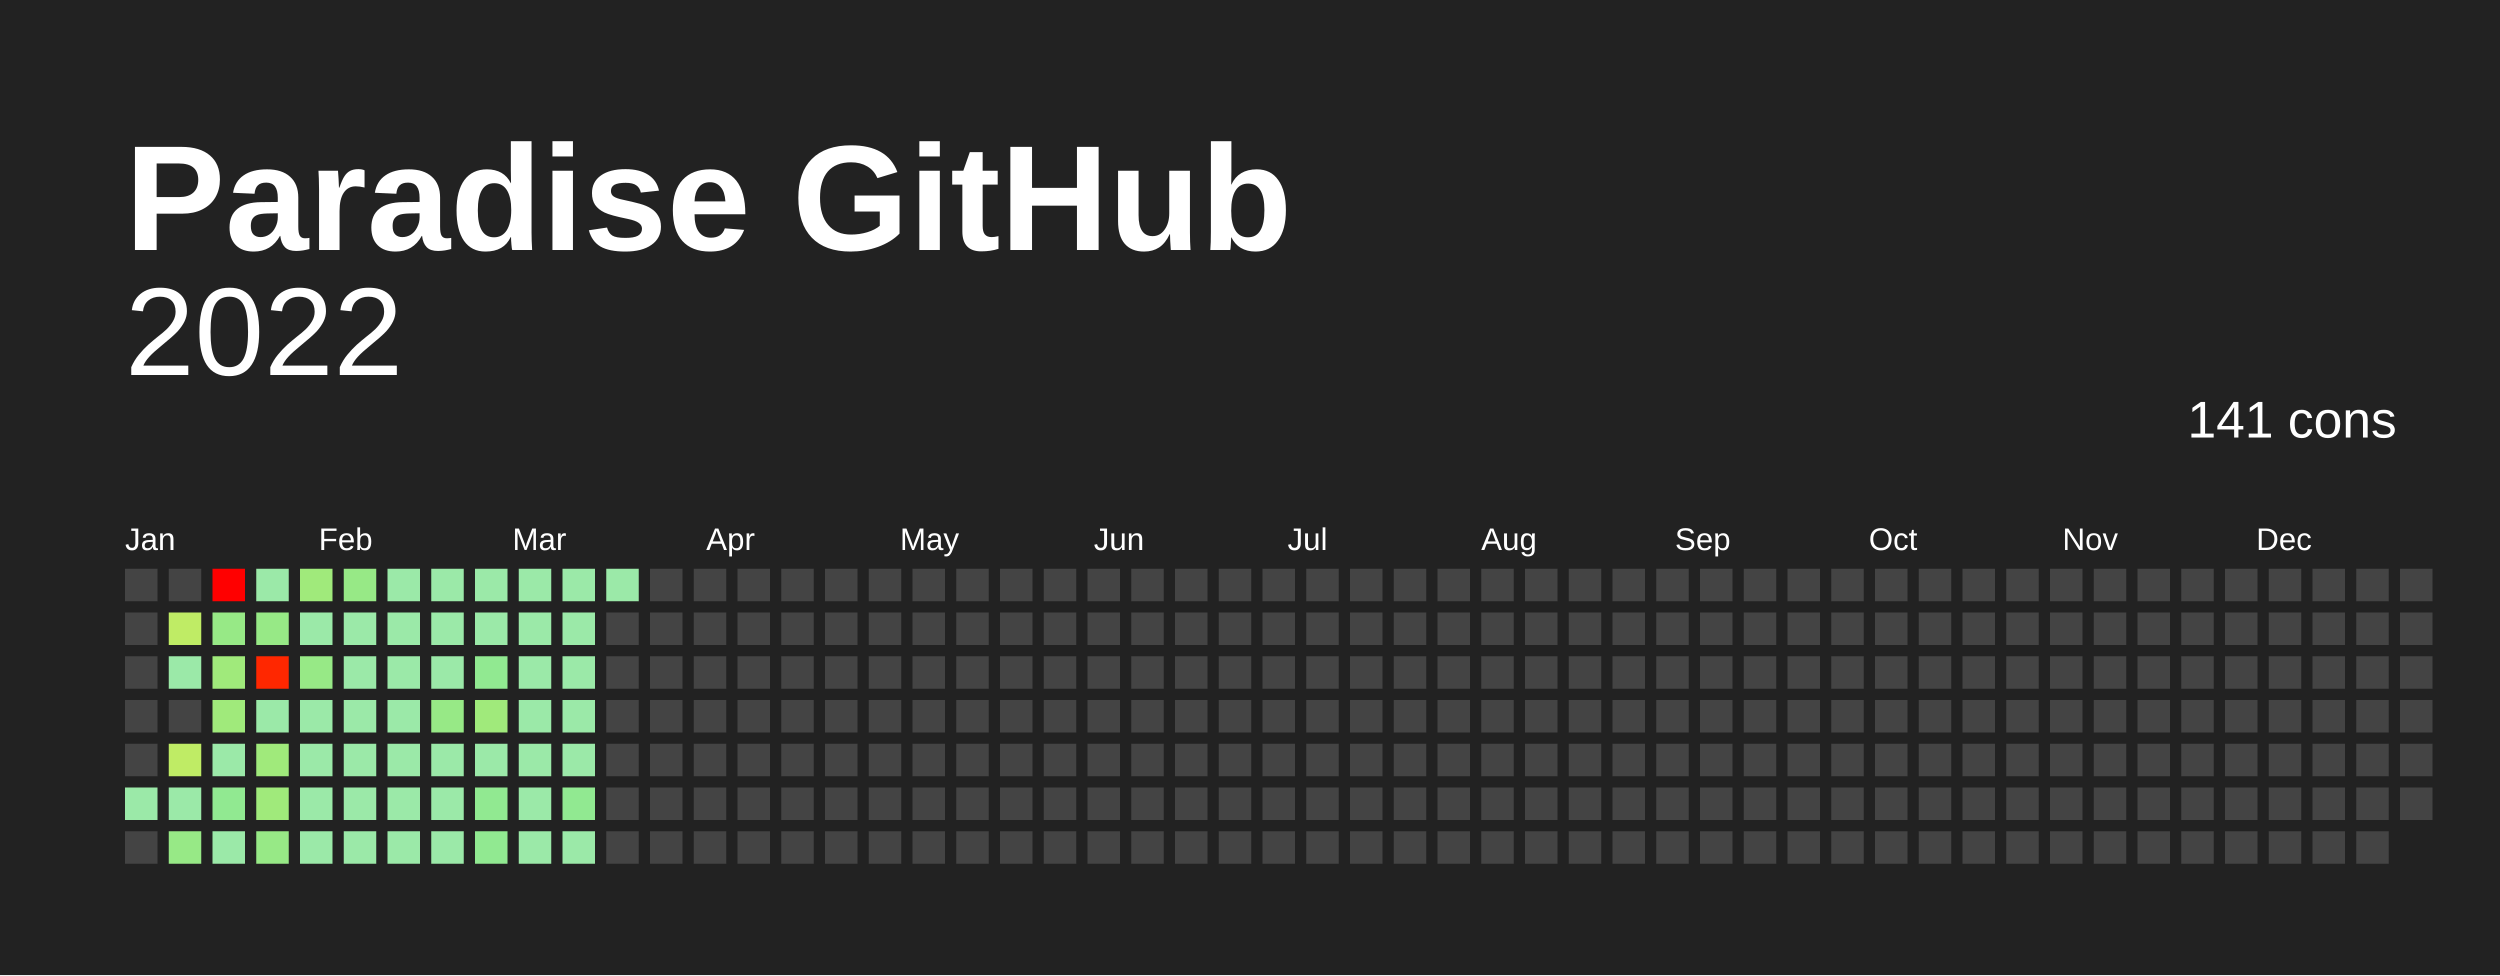
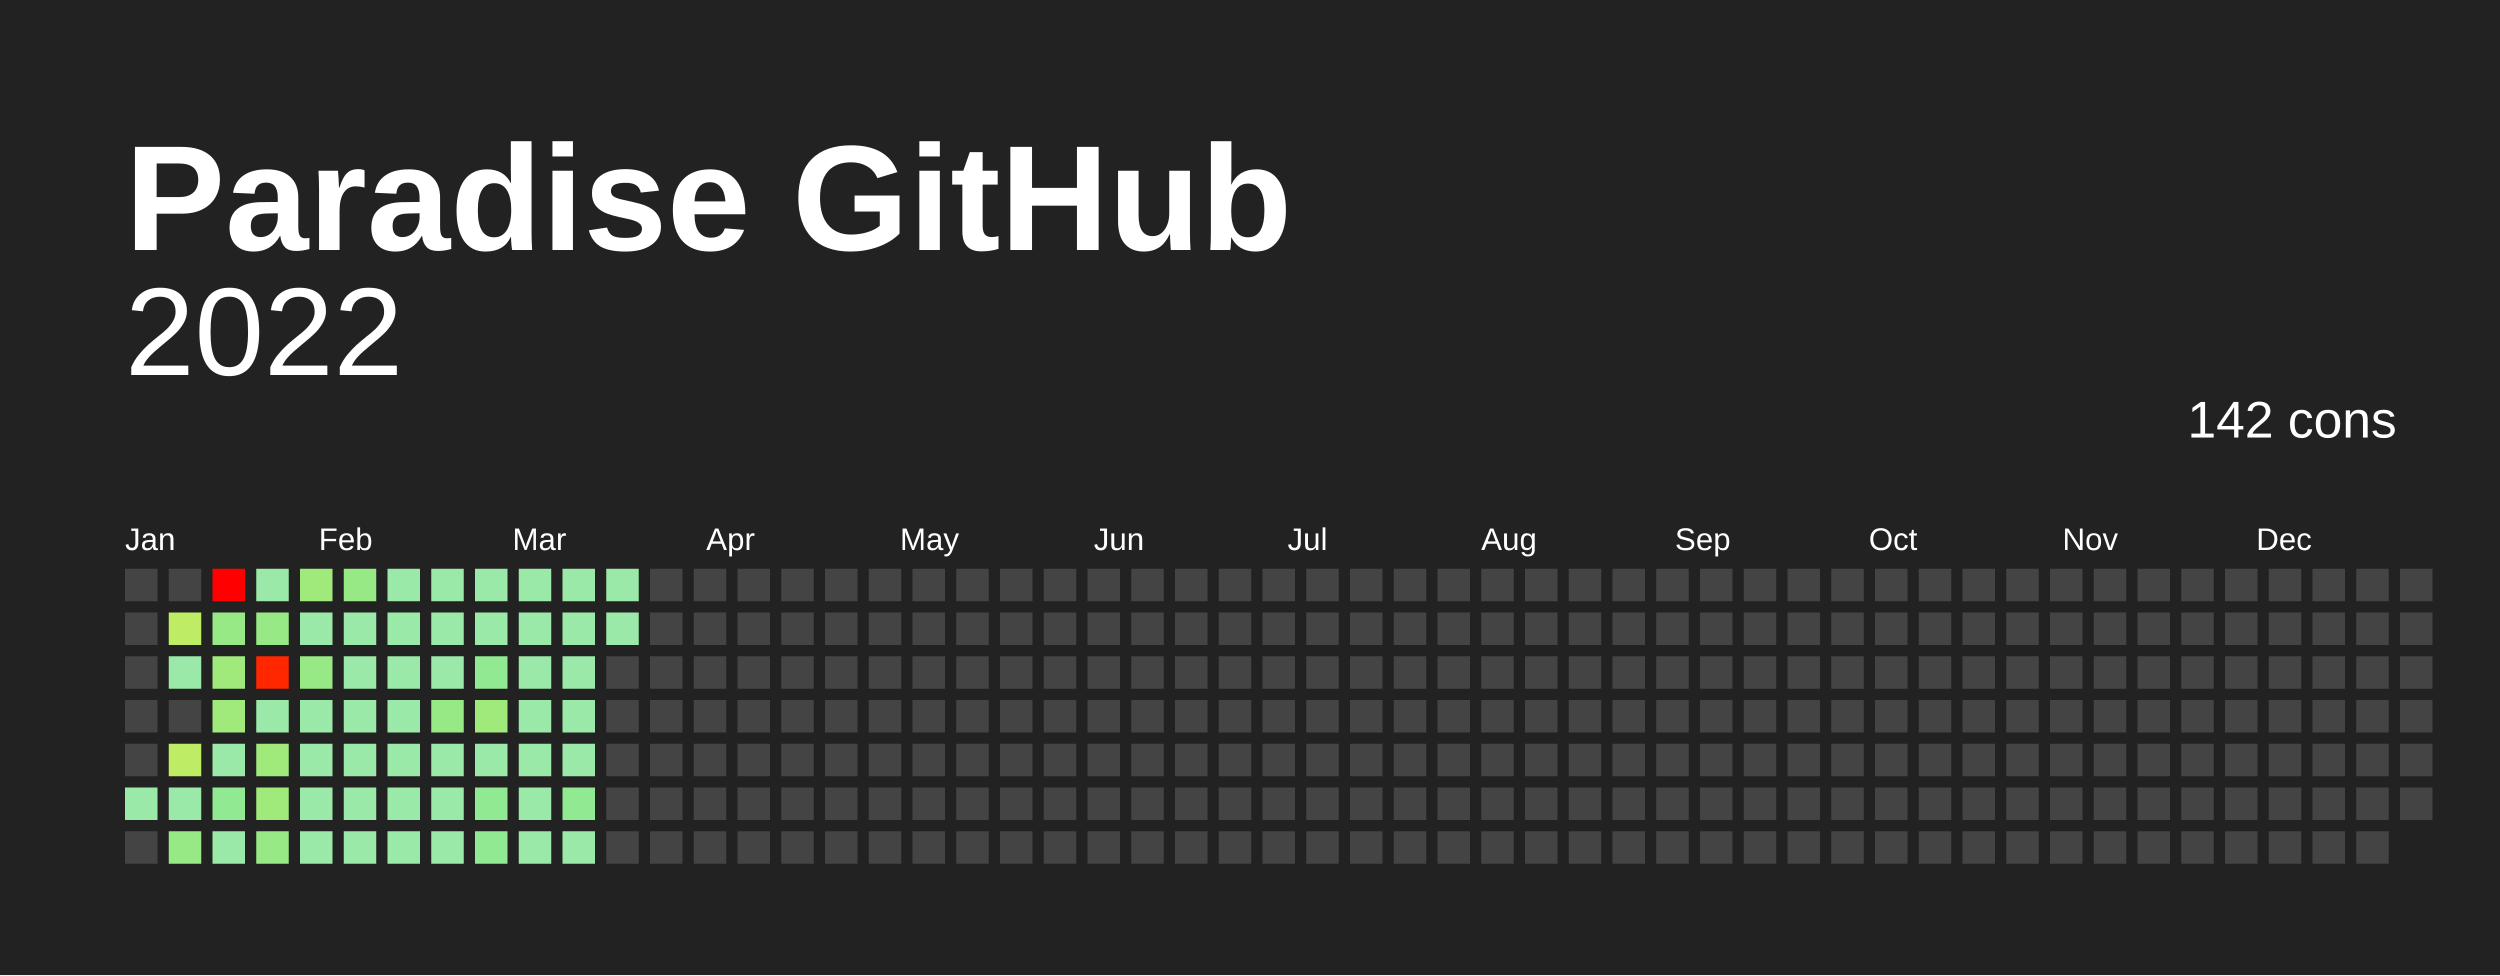
<svg xmlns="http://www.w3.org/2000/svg" baseProfile="full" height="78mm" version="1.1" viewBox="0,0,200,78" width="200mm">
  <defs />
  <rect fill="#222222" height="78" width="200" x="0" y="0" />
  <text fill="#FFFFFF" style="font-size:12px; font-family:Arial; font-weight:bold;" x="10" y="20">Paradise GitHub</text>
  <text alignment-baseline="hanging" fill="#FFFFFF" style="font-size:10.0px; font-family:Arial;" x="10" y="30">2022</text>
-   <text alignment-baseline="hanging" fill="#FFFFFF" style="font-size:4.125px; font-family:Arial;" x="175" y="35">141 cons</text>
+   <text alignment-baseline="hanging" fill="#FFFFFF" style="font-size:4.125px; font-family:Arial;" x="175" y="35">142 cons</text>
  <text fill="#FFFFFF" style="font-size:2.5px; font-family:Arial" x="10.0" y="44">Jan</text>
  <text fill="#FFFFFF" style="font-size:2.5px; font-family:Arial" x="25.5" y="44">Feb</text>
  <text fill="#FFFFFF" style="font-size:2.5px; font-family:Arial" x="41.0" y="44">Mar</text>
  <text fill="#FFFFFF" style="font-size:2.5px; font-family:Arial" x="56.5" y="44">Apr</text>
  <text fill="#FFFFFF" style="font-size:2.5px; font-family:Arial" x="72.0" y="44">May</text>
  <text fill="#FFFFFF" style="font-size:2.5px; font-family:Arial" x="87.5" y="44">Jun</text>
  <text fill="#FFFFFF" style="font-size:2.5px; font-family:Arial" x="103.0" y="44">Jul</text>
  <text fill="#FFFFFF" style="font-size:2.5px; font-family:Arial" x="118.5" y="44">Aug</text>
  <text fill="#FFFFFF" style="font-size:2.5px; font-family:Arial" x="134.0" y="44">Sep</text>
  <text fill="#FFFFFF" style="font-size:2.5px; font-family:Arial" x="149.5" y="44">Oct</text>
  <text fill="#FFFFFF" style="font-size:2.5px; font-family:Arial" x="165.0" y="44">Nov</text>
  <text fill="#FFFFFF" style="font-size:2.5px; font-family:Arial" x="180.5" y="44">Dec</text>
  <rect fill="#444444" height="2.6" width="2.6" x="10.0" y="45.5" />
  <rect fill="#444444" height="2.6" width="2.6" x="10.0" y="49.0" />
  <rect fill="#444444" height="2.6" width="2.6" x="10.0" y="52.5" />
  <rect fill="#444444" height="2.6" width="2.6" x="10.0" y="56.0" />
  <rect fill="#444444" height="2.6" width="2.6" x="10.0" y="59.5" />
  <rect fill="#9be9a8" height="2.6" width="2.6" x="10.0" y="63.0" />
  <rect fill="#444444" height="2.6" width="2.6" x="10.0" y="66.5" />
  <rect fill="#444444" height="2.6" width="2.6" x="13.5" y="45.5" />
  <rect fill="#bfec65" height="2.6" width="2.6" x="13.5" y="49.0" />
  <rect fill="#9be9a8" height="2.6" width="2.6" x="13.5" y="52.5" />
  <rect fill="#444444" height="2.6" width="2.6" x="13.5" y="56.0" />
  <rect fill="#bfec65" height="2.6" width="2.6" x="13.5" y="59.5" />
  <rect fill="#9be9a8" height="2.6" width="2.6" x="13.5" y="63.0" />
  <rect fill="#97e986" height="2.6" width="2.6" x="13.5" y="66.5" />
  <rect fill="red" height="2.6" width="2.6" x="17.0" y="45.5" />
  <rect fill="#97e986" height="2.6" width="2.6" x="17.0" y="49.0" />
  <rect fill="#a0ea7b" height="2.6" width="2.6" x="17.0" y="52.5" />
  <rect fill="#a0ea7b" height="2.6" width="2.6" x="17.0" y="56.0" />
  <rect fill="#9be9a8" height="2.6" width="2.6" x="17.0" y="59.5" />
  <rect fill="#91e991" height="2.6" width="2.6" x="17.0" y="63.0" />
  <rect fill="#9be9a8" height="2.6" width="2.6" x="17.0" y="66.5" />
  <rect fill="#9be9a8" height="2.6" width="2.6" x="20.5" y="45.5" />
  <rect fill="#97e986" height="2.6" width="2.6" x="20.5" y="49.0" />
  <rect fill="#ff2700" height="2.6" width="2.6" x="20.5" y="52.5" />
  <rect fill="#9be9a8" height="2.6" width="2.6" x="20.5" y="56.0" />
  <rect fill="#a0ea7b" height="2.6" width="2.6" x="20.5" y="59.5" />
  <rect fill="#a0ea7b" height="2.6" width="2.6" x="20.5" y="63.0" />
  <rect fill="#97e986" height="2.6" width="2.6" x="20.5" y="66.5" />
  <rect fill="#a0ea7b" height="2.6" width="2.6" x="24.0" y="45.5" />
  <rect fill="#9be9a8" height="2.6" width="2.6" x="24.0" y="49.0" />
  <rect fill="#97e986" height="2.6" width="2.6" x="24.0" y="52.5" />
  <rect fill="#9be9a8" height="2.6" width="2.6" x="24.0" y="56.0" />
  <rect fill="#9be9a8" height="2.6" width="2.6" x="24.0" y="59.5" />
  <rect fill="#9be9a8" height="2.6" width="2.6" x="24.0" y="63.0" />
  <rect fill="#9be9a8" height="2.6" width="2.6" x="24.0" y="66.5" />
  <rect fill="#97e986" height="2.6" width="2.6" x="27.5" y="45.5" />
  <rect fill="#9be9a8" height="2.6" width="2.6" x="27.5" y="49.0" />
  <rect fill="#9be9a8" height="2.6" width="2.6" x="27.5" y="52.5" />
  <rect fill="#9be9a8" height="2.6" width="2.6" x="27.5" y="56.0" />
  <rect fill="#9be9a8" height="2.6" width="2.6" x="27.5" y="59.5" />
  <rect fill="#9be9a8" height="2.6" width="2.6" x="27.5" y="63.0" />
  <rect fill="#9be9a8" height="2.6" width="2.6" x="27.5" y="66.5" />
  <rect fill="#9be9a8" height="2.6" width="2.6" x="31.0" y="45.5" />
  <rect fill="#9be9a8" height="2.6" width="2.6" x="31.0" y="49.0" />
  <rect fill="#9be9a8" height="2.6" width="2.6" x="31.0" y="52.5" />
  <rect fill="#9be9a8" height="2.6" width="2.6" x="31.0" y="56.0" />
  <rect fill="#9be9a8" height="2.6" width="2.6" x="31.0" y="59.5" />
  <rect fill="#9be9a8" height="2.6" width="2.6" x="31.0" y="63.0" />
  <rect fill="#9be9a8" height="2.6" width="2.6" x="31.0" y="66.5" />
  <rect fill="#9be9a8" height="2.6" width="2.6" x="34.5" y="45.5" />
  <rect fill="#9be9a8" height="2.6" width="2.6" x="34.5" y="49.0" />
  <rect fill="#9be9a8" height="2.6" width="2.6" x="34.5" y="52.5" />
  <rect fill="#97e986" height="2.6" width="2.6" x="34.5" y="56.0" />
  <rect fill="#9be9a8" height="2.6" width="2.6" x="34.5" y="59.5" />
  <rect fill="#9be9a8" height="2.6" width="2.6" x="34.5" y="63.0" />
  <rect fill="#9be9a8" height="2.6" width="2.6" x="34.5" y="66.5" />
  <rect fill="#9be9a8" height="2.6" width="2.6" x="38.0" y="45.5" />
  <rect fill="#9be9a8" height="2.6" width="2.6" x="38.0" y="49.0" />
  <rect fill="#91e991" height="2.6" width="2.6" x="38.0" y="52.5" />
  <rect fill="#a0ea7b" height="2.6" width="2.6" x="38.0" y="56.0" />
  <rect fill="#9be9a8" height="2.6" width="2.6" x="38.0" y="59.5" />
  <rect fill="#91e991" height="2.6" width="2.6" x="38.0" y="63.0" />
  <rect fill="#91e991" height="2.6" width="2.6" x="38.0" y="66.5" />
  <rect fill="#9be9a8" height="2.6" width="2.6" x="41.5" y="45.5" />
  <rect fill="#9be9a8" height="2.6" width="2.6" x="41.5" y="49.0" />
  <rect fill="#9be9a8" height="2.6" width="2.6" x="41.5" y="52.5" />
  <rect fill="#9be9a8" height="2.6" width="2.6" x="41.5" y="56.0" />
  <rect fill="#9be9a8" height="2.6" width="2.6" x="41.5" y="59.5" />
  <rect fill="#9be9a8" height="2.6" width="2.6" x="41.5" y="63.0" />
  <rect fill="#9be9a8" height="2.6" width="2.6" x="41.5" y="66.5" />
  <rect fill="#9be9a8" height="2.6" width="2.6" x="45.0" y="45.5" />
  <rect fill="#9be9a8" height="2.6" width="2.6" x="45.0" y="49.0" />
  <rect fill="#9be9a8" height="2.6" width="2.6" x="45.0" y="52.5" />
  <rect fill="#9be9a8" height="2.6" width="2.6" x="45.0" y="56.0" />
  <rect fill="#9be9a8" height="2.6" width="2.6" x="45.0" y="59.5" />
  <rect fill="#91e991" height="2.6" width="2.6" x="45.0" y="63.0" />
  <rect fill="#9be9a8" height="2.6" width="2.6" x="45.0" y="66.5" />
  <rect fill="#9be9a8" height="2.6" width="2.6" x="48.5" y="45.5" />
-   <rect fill="#444444" height="2.6" width="2.6" x="48.5" y="49.0" />
+   <rect fill="#9be9a8" height="2.6" width="2.6" x="48.5" y="49.0" />
  <rect fill="#444444" height="2.6" width="2.6" x="48.5" y="52.5" />
  <rect fill="#444444" height="2.6" width="2.6" x="48.5" y="56.0" />
  <rect fill="#444444" height="2.6" width="2.6" x="48.5" y="59.5" />
  <rect fill="#444444" height="2.6" width="2.6" x="48.5" y="63.0" />
  <rect fill="#444444" height="2.6" width="2.6" x="48.5" y="66.5" />
  <rect fill="#444444" height="2.6" width="2.6" x="52.0" y="45.5" />
  <rect fill="#444444" height="2.6" width="2.6" x="52.0" y="49.0" />
  <rect fill="#444444" height="2.6" width="2.6" x="52.0" y="52.5" />
  <rect fill="#444444" height="2.6" width="2.6" x="52.0" y="56.0" />
  <rect fill="#444444" height="2.6" width="2.6" x="52.0" y="59.5" />
  <rect fill="#444444" height="2.6" width="2.6" x="52.0" y="63.0" />
  <rect fill="#444444" height="2.6" width="2.6" x="52.0" y="66.5" />
  <rect fill="#444444" height="2.6" width="2.6" x="55.5" y="45.5" />
  <rect fill="#444444" height="2.6" width="2.6" x="55.5" y="49.0" />
  <rect fill="#444444" height="2.6" width="2.6" x="55.5" y="52.5" />
  <rect fill="#444444" height="2.6" width="2.6" x="55.5" y="56.0" />
  <rect fill="#444444" height="2.6" width="2.6" x="55.5" y="59.5" />
  <rect fill="#444444" height="2.6" width="2.6" x="55.5" y="63.0" />
  <rect fill="#444444" height="2.6" width="2.6" x="55.5" y="66.5" />
  <rect fill="#444444" height="2.6" width="2.6" x="59.0" y="45.5" />
  <rect fill="#444444" height="2.6" width="2.6" x="59.0" y="49.0" />
  <rect fill="#444444" height="2.6" width="2.6" x="59.0" y="52.5" />
  <rect fill="#444444" height="2.6" width="2.6" x="59.0" y="56.0" />
  <rect fill="#444444" height="2.6" width="2.6" x="59.0" y="59.5" />
  <rect fill="#444444" height="2.6" width="2.6" x="59.0" y="63.0" />
  <rect fill="#444444" height="2.6" width="2.6" x="59.0" y="66.5" />
  <rect fill="#444444" height="2.6" width="2.6" x="62.5" y="45.5" />
  <rect fill="#444444" height="2.6" width="2.6" x="62.5" y="49.0" />
  <rect fill="#444444" height="2.6" width="2.6" x="62.5" y="52.5" />
  <rect fill="#444444" height="2.6" width="2.6" x="62.5" y="56.0" />
  <rect fill="#444444" height="2.6" width="2.6" x="62.5" y="59.5" />
  <rect fill="#444444" height="2.6" width="2.6" x="62.5" y="63.0" />
  <rect fill="#444444" height="2.6" width="2.6" x="62.5" y="66.5" />
  <rect fill="#444444" height="2.6" width="2.6" x="66.0" y="45.5" />
  <rect fill="#444444" height="2.6" width="2.6" x="66.0" y="49.0" />
  <rect fill="#444444" height="2.6" width="2.6" x="66.0" y="52.5" />
  <rect fill="#444444" height="2.6" width="2.6" x="66.0" y="56.0" />
  <rect fill="#444444" height="2.6" width="2.6" x="66.0" y="59.5" />
  <rect fill="#444444" height="2.6" width="2.6" x="66.0" y="63.0" />
  <rect fill="#444444" height="2.6" width="2.6" x="66.0" y="66.5" />
  <rect fill="#444444" height="2.6" width="2.6" x="69.5" y="45.5" />
  <rect fill="#444444" height="2.6" width="2.6" x="69.5" y="49.0" />
  <rect fill="#444444" height="2.6" width="2.6" x="69.5" y="52.5" />
  <rect fill="#444444" height="2.6" width="2.6" x="69.5" y="56.0" />
  <rect fill="#444444" height="2.6" width="2.6" x="69.5" y="59.5" />
  <rect fill="#444444" height="2.6" width="2.6" x="69.5" y="63.0" />
  <rect fill="#444444" height="2.6" width="2.6" x="69.5" y="66.5" />
  <rect fill="#444444" height="2.6" width="2.6" x="73.0" y="45.5" />
  <rect fill="#444444" height="2.6" width="2.6" x="73.0" y="49.0" />
  <rect fill="#444444" height="2.6" width="2.6" x="73.0" y="52.5" />
  <rect fill="#444444" height="2.6" width="2.6" x="73.0" y="56.0" />
  <rect fill="#444444" height="2.6" width="2.6" x="73.0" y="59.5" />
  <rect fill="#444444" height="2.6" width="2.6" x="73.0" y="63.0" />
  <rect fill="#444444" height="2.6" width="2.6" x="73.0" y="66.5" />
  <rect fill="#444444" height="2.6" width="2.6" x="76.5" y="45.5" />
  <rect fill="#444444" height="2.6" width="2.6" x="76.5" y="49.0" />
  <rect fill="#444444" height="2.6" width="2.6" x="76.5" y="52.5" />
  <rect fill="#444444" height="2.6" width="2.6" x="76.5" y="56.0" />
  <rect fill="#444444" height="2.6" width="2.6" x="76.5" y="59.5" />
  <rect fill="#444444" height="2.6" width="2.6" x="76.5" y="63.0" />
  <rect fill="#444444" height="2.6" width="2.6" x="76.5" y="66.5" />
  <rect fill="#444444" height="2.6" width="2.6" x="80.0" y="45.5" />
  <rect fill="#444444" height="2.6" width="2.6" x="80.0" y="49.0" />
  <rect fill="#444444" height="2.6" width="2.6" x="80.0" y="52.5" />
  <rect fill="#444444" height="2.6" width="2.6" x="80.0" y="56.0" />
  <rect fill="#444444" height="2.6" width="2.6" x="80.0" y="59.5" />
  <rect fill="#444444" height="2.6" width="2.6" x="80.0" y="63.0" />
  <rect fill="#444444" height="2.6" width="2.6" x="80.0" y="66.5" />
  <rect fill="#444444" height="2.6" width="2.6" x="83.5" y="45.5" />
  <rect fill="#444444" height="2.6" width="2.6" x="83.5" y="49.0" />
  <rect fill="#444444" height="2.6" width="2.6" x="83.5" y="52.5" />
  <rect fill="#444444" height="2.6" width="2.6" x="83.5" y="56.0" />
  <rect fill="#444444" height="2.6" width="2.6" x="83.5" y="59.5" />
  <rect fill="#444444" height="2.6" width="2.6" x="83.5" y="63.0" />
  <rect fill="#444444" height="2.6" width="2.6" x="83.5" y="66.5" />
  <rect fill="#444444" height="2.6" width="2.6" x="87.0" y="45.5" />
  <rect fill="#444444" height="2.6" width="2.6" x="87.0" y="49.0" />
  <rect fill="#444444" height="2.6" width="2.6" x="87.0" y="52.5" />
  <rect fill="#444444" height="2.6" width="2.6" x="87.0" y="56.0" />
  <rect fill="#444444" height="2.6" width="2.6" x="87.0" y="59.5" />
  <rect fill="#444444" height="2.6" width="2.6" x="87.0" y="63.0" />
  <rect fill="#444444" height="2.6" width="2.6" x="87.0" y="66.5" />
  <rect fill="#444444" height="2.6" width="2.6" x="90.5" y="45.5" />
  <rect fill="#444444" height="2.6" width="2.6" x="90.5" y="49.0" />
  <rect fill="#444444" height="2.6" width="2.6" x="90.5" y="52.5" />
  <rect fill="#444444" height="2.6" width="2.6" x="90.5" y="56.0" />
  <rect fill="#444444" height="2.6" width="2.6" x="90.5" y="59.5" />
  <rect fill="#444444" height="2.6" width="2.6" x="90.5" y="63.0" />
  <rect fill="#444444" height="2.6" width="2.6" x="90.5" y="66.5" />
  <rect fill="#444444" height="2.6" width="2.6" x="94.0" y="45.5" />
  <rect fill="#444444" height="2.6" width="2.6" x="94.0" y="49.0" />
  <rect fill="#444444" height="2.6" width="2.6" x="94.0" y="52.5" />
  <rect fill="#444444" height="2.6" width="2.6" x="94.0" y="56.0" />
  <rect fill="#444444" height="2.6" width="2.6" x="94.0" y="59.5" />
  <rect fill="#444444" height="2.6" width="2.6" x="94.0" y="63.0" />
  <rect fill="#444444" height="2.6" width="2.6" x="94.0" y="66.5" />
  <rect fill="#444444" height="2.6" width="2.6" x="97.5" y="45.5" />
  <rect fill="#444444" height="2.6" width="2.6" x="97.5" y="49.0" />
  <rect fill="#444444" height="2.6" width="2.6" x="97.5" y="52.5" />
  <rect fill="#444444" height="2.6" width="2.6" x="97.5" y="56.0" />
  <rect fill="#444444" height="2.6" width="2.6" x="97.5" y="59.5" />
  <rect fill="#444444" height="2.6" width="2.6" x="97.5" y="63.0" />
  <rect fill="#444444" height="2.6" width="2.6" x="97.5" y="66.5" />
  <rect fill="#444444" height="2.6" width="2.6" x="101.0" y="45.5" />
  <rect fill="#444444" height="2.6" width="2.6" x="101.0" y="49.0" />
  <rect fill="#444444" height="2.6" width="2.6" x="101.0" y="52.5" />
  <rect fill="#444444" height="2.6" width="2.6" x="101.0" y="56.0" />
  <rect fill="#444444" height="2.6" width="2.6" x="101.0" y="59.5" />
  <rect fill="#444444" height="2.6" width="2.6" x="101.0" y="63.0" />
  <rect fill="#444444" height="2.6" width="2.6" x="101.0" y="66.5" />
  <rect fill="#444444" height="2.6" width="2.6" x="104.5" y="45.5" />
  <rect fill="#444444" height="2.6" width="2.6" x="104.5" y="49.0" />
  <rect fill="#444444" height="2.6" width="2.6" x="104.5" y="52.5" />
  <rect fill="#444444" height="2.6" width="2.6" x="104.5" y="56.0" />
  <rect fill="#444444" height="2.6" width="2.6" x="104.5" y="59.5" />
  <rect fill="#444444" height="2.6" width="2.6" x="104.5" y="63.0" />
  <rect fill="#444444" height="2.6" width="2.6" x="104.5" y="66.5" />
  <rect fill="#444444" height="2.6" width="2.6" x="108.0" y="45.5" />
  <rect fill="#444444" height="2.6" width="2.6" x="108.0" y="49.0" />
  <rect fill="#444444" height="2.6" width="2.6" x="108.0" y="52.5" />
  <rect fill="#444444" height="2.6" width="2.6" x="108.0" y="56.0" />
  <rect fill="#444444" height="2.6" width="2.6" x="108.0" y="59.5" />
  <rect fill="#444444" height="2.6" width="2.6" x="108.0" y="63.0" />
  <rect fill="#444444" height="2.6" width="2.6" x="108.0" y="66.5" />
  <rect fill="#444444" height="2.6" width="2.6" x="111.5" y="45.5" />
  <rect fill="#444444" height="2.6" width="2.6" x="111.5" y="49.0" />
  <rect fill="#444444" height="2.6" width="2.6" x="111.5" y="52.5" />
  <rect fill="#444444" height="2.6" width="2.6" x="111.5" y="56.0" />
  <rect fill="#444444" height="2.6" width="2.6" x="111.5" y="59.5" />
  <rect fill="#444444" height="2.6" width="2.6" x="111.5" y="63.0" />
  <rect fill="#444444" height="2.6" width="2.6" x="111.5" y="66.5" />
  <rect fill="#444444" height="2.6" width="2.6" x="115.0" y="45.5" />
  <rect fill="#444444" height="2.6" width="2.6" x="115.0" y="49.0" />
  <rect fill="#444444" height="2.6" width="2.6" x="115.0" y="52.5" />
  <rect fill="#444444" height="2.6" width="2.6" x="115.0" y="56.0" />
  <rect fill="#444444" height="2.6" width="2.6" x="115.0" y="59.5" />
  <rect fill="#444444" height="2.6" width="2.6" x="115.0" y="63.0" />
  <rect fill="#444444" height="2.6" width="2.6" x="115.0" y="66.5" />
  <rect fill="#444444" height="2.6" width="2.6" x="118.5" y="45.5" />
  <rect fill="#444444" height="2.6" width="2.6" x="118.5" y="49.0" />
  <rect fill="#444444" height="2.6" width="2.6" x="118.5" y="52.5" />
  <rect fill="#444444" height="2.6" width="2.6" x="118.5" y="56.0" />
  <rect fill="#444444" height="2.6" width="2.6" x="118.5" y="59.5" />
  <rect fill="#444444" height="2.6" width="2.6" x="118.5" y="63.0" />
  <rect fill="#444444" height="2.6" width="2.6" x="118.5" y="66.5" />
  <rect fill="#444444" height="2.6" width="2.6" x="122.0" y="45.5" />
  <rect fill="#444444" height="2.6" width="2.6" x="122.0" y="49.0" />
  <rect fill="#444444" height="2.6" width="2.6" x="122.0" y="52.5" />
  <rect fill="#444444" height="2.6" width="2.6" x="122.0" y="56.0" />
  <rect fill="#444444" height="2.6" width="2.6" x="122.0" y="59.5" />
  <rect fill="#444444" height="2.6" width="2.6" x="122.0" y="63.0" />
  <rect fill="#444444" height="2.6" width="2.6" x="122.0" y="66.5" />
  <rect fill="#444444" height="2.6" width="2.6" x="125.5" y="45.5" />
  <rect fill="#444444" height="2.6" width="2.6" x="125.5" y="49.0" />
  <rect fill="#444444" height="2.6" width="2.6" x="125.5" y="52.5" />
  <rect fill="#444444" height="2.6" width="2.6" x="125.5" y="56.0" />
  <rect fill="#444444" height="2.6" width="2.6" x="125.5" y="59.5" />
  <rect fill="#444444" height="2.6" width="2.6" x="125.5" y="63.0" />
  <rect fill="#444444" height="2.6" width="2.6" x="125.5" y="66.5" />
  <rect fill="#444444" height="2.6" width="2.6" x="129.0" y="45.5" />
  <rect fill="#444444" height="2.6" width="2.6" x="129.0" y="49.0" />
  <rect fill="#444444" height="2.6" width="2.6" x="129.0" y="52.5" />
  <rect fill="#444444" height="2.6" width="2.6" x="129.0" y="56.0" />
  <rect fill="#444444" height="2.6" width="2.6" x="129.0" y="59.5" />
  <rect fill="#444444" height="2.6" width="2.6" x="129.0" y="63.0" />
  <rect fill="#444444" height="2.6" width="2.6" x="129.0" y="66.5" />
  <rect fill="#444444" height="2.6" width="2.6" x="132.5" y="45.5" />
  <rect fill="#444444" height="2.6" width="2.6" x="132.5" y="49.0" />
  <rect fill="#444444" height="2.6" width="2.6" x="132.5" y="52.5" />
  <rect fill="#444444" height="2.6" width="2.6" x="132.5" y="56.0" />
  <rect fill="#444444" height="2.6" width="2.6" x="132.5" y="59.5" />
  <rect fill="#444444" height="2.6" width="2.6" x="132.5" y="63.0" />
  <rect fill="#444444" height="2.6" width="2.6" x="132.5" y="66.5" />
  <rect fill="#444444" height="2.6" width="2.6" x="136.0" y="45.5" />
  <rect fill="#444444" height="2.6" width="2.6" x="136.0" y="49.0" />
  <rect fill="#444444" height="2.6" width="2.6" x="136.0" y="52.5" />
  <rect fill="#444444" height="2.6" width="2.6" x="136.0" y="56.0" />
  <rect fill="#444444" height="2.6" width="2.6" x="136.0" y="59.5" />
  <rect fill="#444444" height="2.6" width="2.6" x="136.0" y="63.0" />
  <rect fill="#444444" height="2.6" width="2.6" x="136.0" y="66.5" />
  <rect fill="#444444" height="2.6" width="2.6" x="139.5" y="45.5" />
  <rect fill="#444444" height="2.6" width="2.6" x="139.5" y="49.0" />
  <rect fill="#444444" height="2.6" width="2.6" x="139.5" y="52.5" />
  <rect fill="#444444" height="2.6" width="2.6" x="139.5" y="56.0" />
  <rect fill="#444444" height="2.6" width="2.6" x="139.5" y="59.5" />
  <rect fill="#444444" height="2.6" width="2.6" x="139.5" y="63.0" />
  <rect fill="#444444" height="2.6" width="2.6" x="139.5" y="66.5" />
  <rect fill="#444444" height="2.6" width="2.6" x="143.0" y="45.5" />
  <rect fill="#444444" height="2.6" width="2.6" x="143.0" y="49.0" />
  <rect fill="#444444" height="2.6" width="2.6" x="143.0" y="52.5" />
  <rect fill="#444444" height="2.6" width="2.6" x="143.0" y="56.0" />
  <rect fill="#444444" height="2.6" width="2.6" x="143.0" y="59.5" />
  <rect fill="#444444" height="2.6" width="2.6" x="143.0" y="63.0" />
  <rect fill="#444444" height="2.6" width="2.6" x="143.0" y="66.5" />
  <rect fill="#444444" height="2.6" width="2.6" x="146.5" y="45.5" />
  <rect fill="#444444" height="2.6" width="2.6" x="146.5" y="49.0" />
  <rect fill="#444444" height="2.6" width="2.6" x="146.5" y="52.5" />
  <rect fill="#444444" height="2.6" width="2.6" x="146.5" y="56.0" />
  <rect fill="#444444" height="2.6" width="2.6" x="146.5" y="59.5" />
  <rect fill="#444444" height="2.6" width="2.6" x="146.5" y="63.0" />
  <rect fill="#444444" height="2.6" width="2.6" x="146.5" y="66.5" />
  <rect fill="#444444" height="2.6" width="2.6" x="150.0" y="45.5" />
  <rect fill="#444444" height="2.6" width="2.6" x="150.0" y="49.0" />
  <rect fill="#444444" height="2.6" width="2.6" x="150.0" y="52.5" />
  <rect fill="#444444" height="2.6" width="2.6" x="150.0" y="56.0" />
  <rect fill="#444444" height="2.6" width="2.6" x="150.0" y="59.5" />
  <rect fill="#444444" height="2.6" width="2.6" x="150.0" y="63.0" />
  <rect fill="#444444" height="2.6" width="2.6" x="150.0" y="66.5" />
  <rect fill="#444444" height="2.6" width="2.6" x="153.5" y="45.5" />
  <rect fill="#444444" height="2.6" width="2.6" x="153.5" y="49.0" />
  <rect fill="#444444" height="2.6" width="2.6" x="153.5" y="52.5" />
  <rect fill="#444444" height="2.6" width="2.6" x="153.5" y="56.0" />
  <rect fill="#444444" height="2.6" width="2.6" x="153.5" y="59.5" />
  <rect fill="#444444" height="2.6" width="2.6" x="153.5" y="63.0" />
  <rect fill="#444444" height="2.6" width="2.6" x="153.5" y="66.5" />
  <rect fill="#444444" height="2.6" width="2.6" x="157.0" y="45.5" />
  <rect fill="#444444" height="2.6" width="2.6" x="157.0" y="49.0" />
  <rect fill="#444444" height="2.6" width="2.6" x="157.0" y="52.5" />
  <rect fill="#444444" height="2.6" width="2.6" x="157.0" y="56.0" />
  <rect fill="#444444" height="2.6" width="2.6" x="157.0" y="59.5" />
  <rect fill="#444444" height="2.6" width="2.6" x="157.0" y="63.0" />
  <rect fill="#444444" height="2.6" width="2.6" x="157.0" y="66.5" />
  <rect fill="#444444" height="2.6" width="2.6" x="160.5" y="45.5" />
  <rect fill="#444444" height="2.6" width="2.6" x="160.5" y="49.0" />
  <rect fill="#444444" height="2.6" width="2.6" x="160.5" y="52.5" />
  <rect fill="#444444" height="2.6" width="2.6" x="160.5" y="56.0" />
  <rect fill="#444444" height="2.6" width="2.6" x="160.5" y="59.5" />
  <rect fill="#444444" height="2.6" width="2.6" x="160.5" y="63.0" />
  <rect fill="#444444" height="2.6" width="2.6" x="160.5" y="66.5" />
  <rect fill="#444444" height="2.6" width="2.6" x="164.0" y="45.5" />
  <rect fill="#444444" height="2.6" width="2.6" x="164.0" y="49.0" />
  <rect fill="#444444" height="2.6" width="2.6" x="164.0" y="52.5" />
  <rect fill="#444444" height="2.6" width="2.6" x="164.0" y="56.0" />
  <rect fill="#444444" height="2.6" width="2.6" x="164.0" y="59.5" />
  <rect fill="#444444" height="2.6" width="2.6" x="164.0" y="63.0" />
  <rect fill="#444444" height="2.6" width="2.6" x="164.0" y="66.5" />
  <rect fill="#444444" height="2.6" width="2.6" x="167.5" y="45.5" />
  <rect fill="#444444" height="2.6" width="2.6" x="167.5" y="49.0" />
  <rect fill="#444444" height="2.6" width="2.6" x="167.5" y="52.5" />
  <rect fill="#444444" height="2.6" width="2.6" x="167.5" y="56.0" />
  <rect fill="#444444" height="2.6" width="2.6" x="167.5" y="59.5" />
  <rect fill="#444444" height="2.6" width="2.6" x="167.5" y="63.0" />
  <rect fill="#444444" height="2.6" width="2.6" x="167.5" y="66.5" />
  <rect fill="#444444" height="2.6" width="2.6" x="171.0" y="45.5" />
  <rect fill="#444444" height="2.6" width="2.6" x="171.0" y="49.0" />
  <rect fill="#444444" height="2.6" width="2.6" x="171.0" y="52.5" />
  <rect fill="#444444" height="2.6" width="2.6" x="171.0" y="56.0" />
  <rect fill="#444444" height="2.6" width="2.6" x="171.0" y="59.5" />
  <rect fill="#444444" height="2.6" width="2.6" x="171.0" y="63.0" />
  <rect fill="#444444" height="2.6" width="2.6" x="171.0" y="66.5" />
  <rect fill="#444444" height="2.6" width="2.6" x="174.5" y="45.5" />
  <rect fill="#444444" height="2.6" width="2.6" x="174.5" y="49.0" />
  <rect fill="#444444" height="2.6" width="2.6" x="174.5" y="52.5" />
  <rect fill="#444444" height="2.6" width="2.6" x="174.5" y="56.0" />
  <rect fill="#444444" height="2.6" width="2.6" x="174.5" y="59.5" />
  <rect fill="#444444" height="2.6" width="2.6" x="174.5" y="63.0" />
  <rect fill="#444444" height="2.6" width="2.6" x="174.5" y="66.5" />
  <rect fill="#444444" height="2.6" width="2.6" x="178.0" y="45.5" />
  <rect fill="#444444" height="2.6" width="2.6" x="178.0" y="49.0" />
  <rect fill="#444444" height="2.6" width="2.6" x="178.0" y="52.5" />
  <rect fill="#444444" height="2.6" width="2.6" x="178.0" y="56.0" />
  <rect fill="#444444" height="2.6" width="2.6" x="178.0" y="59.5" />
  <rect fill="#444444" height="2.6" width="2.6" x="178.0" y="63.0" />
  <rect fill="#444444" height="2.6" width="2.6" x="178.0" y="66.5" />
  <rect fill="#444444" height="2.6" width="2.6" x="181.5" y="45.5" />
  <rect fill="#444444" height="2.6" width="2.6" x="181.5" y="49.0" />
  <rect fill="#444444" height="2.6" width="2.6" x="181.5" y="52.5" />
  <rect fill="#444444" height="2.6" width="2.6" x="181.5" y="56.0" />
  <rect fill="#444444" height="2.6" width="2.6" x="181.5" y="59.5" />
  <rect fill="#444444" height="2.6" width="2.6" x="181.5" y="63.0" />
  <rect fill="#444444" height="2.6" width="2.6" x="181.5" y="66.5" />
  <rect fill="#444444" height="2.6" width="2.6" x="185.0" y="45.5" />
  <rect fill="#444444" height="2.6" width="2.6" x="185.0" y="49.0" />
  <rect fill="#444444" height="2.6" width="2.6" x="185.0" y="52.5" />
  <rect fill="#444444" height="2.6" width="2.6" x="185.0" y="56.0" />
  <rect fill="#444444" height="2.6" width="2.6" x="185.0" y="59.5" />
  <rect fill="#444444" height="2.6" width="2.6" x="185.0" y="63.0" />
  <rect fill="#444444" height="2.6" width="2.6" x="185.0" y="66.5" />
  <rect fill="#444444" height="2.6" width="2.6" x="188.5" y="45.5" />
  <rect fill="#444444" height="2.6" width="2.6" x="188.5" y="49.0" />
  <rect fill="#444444" height="2.6" width="2.6" x="188.5" y="52.5" />
  <rect fill="#444444" height="2.6" width="2.6" x="188.5" y="56.0" />
  <rect fill="#444444" height="2.6" width="2.6" x="188.5" y="59.5" />
  <rect fill="#444444" height="2.6" width="2.6" x="188.5" y="63.0" />
  <rect fill="#444444" height="2.6" width="2.6" x="188.5" y="66.5" />
  <rect fill="#444444" height="2.6" width="2.6" x="192.0" y="45.5" />
  <rect fill="#444444" height="2.6" width="2.6" x="192.0" y="49.0" />
  <rect fill="#444444" height="2.6" width="2.6" x="192.0" y="52.5" />
  <rect fill="#444444" height="2.6" width="2.6" x="192.0" y="56.0" />
  <rect fill="#444444" height="2.6" width="2.6" x="192.0" y="59.5" />
  <rect fill="#444444" height="2.6" width="2.6" x="192.0" y="63.0" />
</svg>
